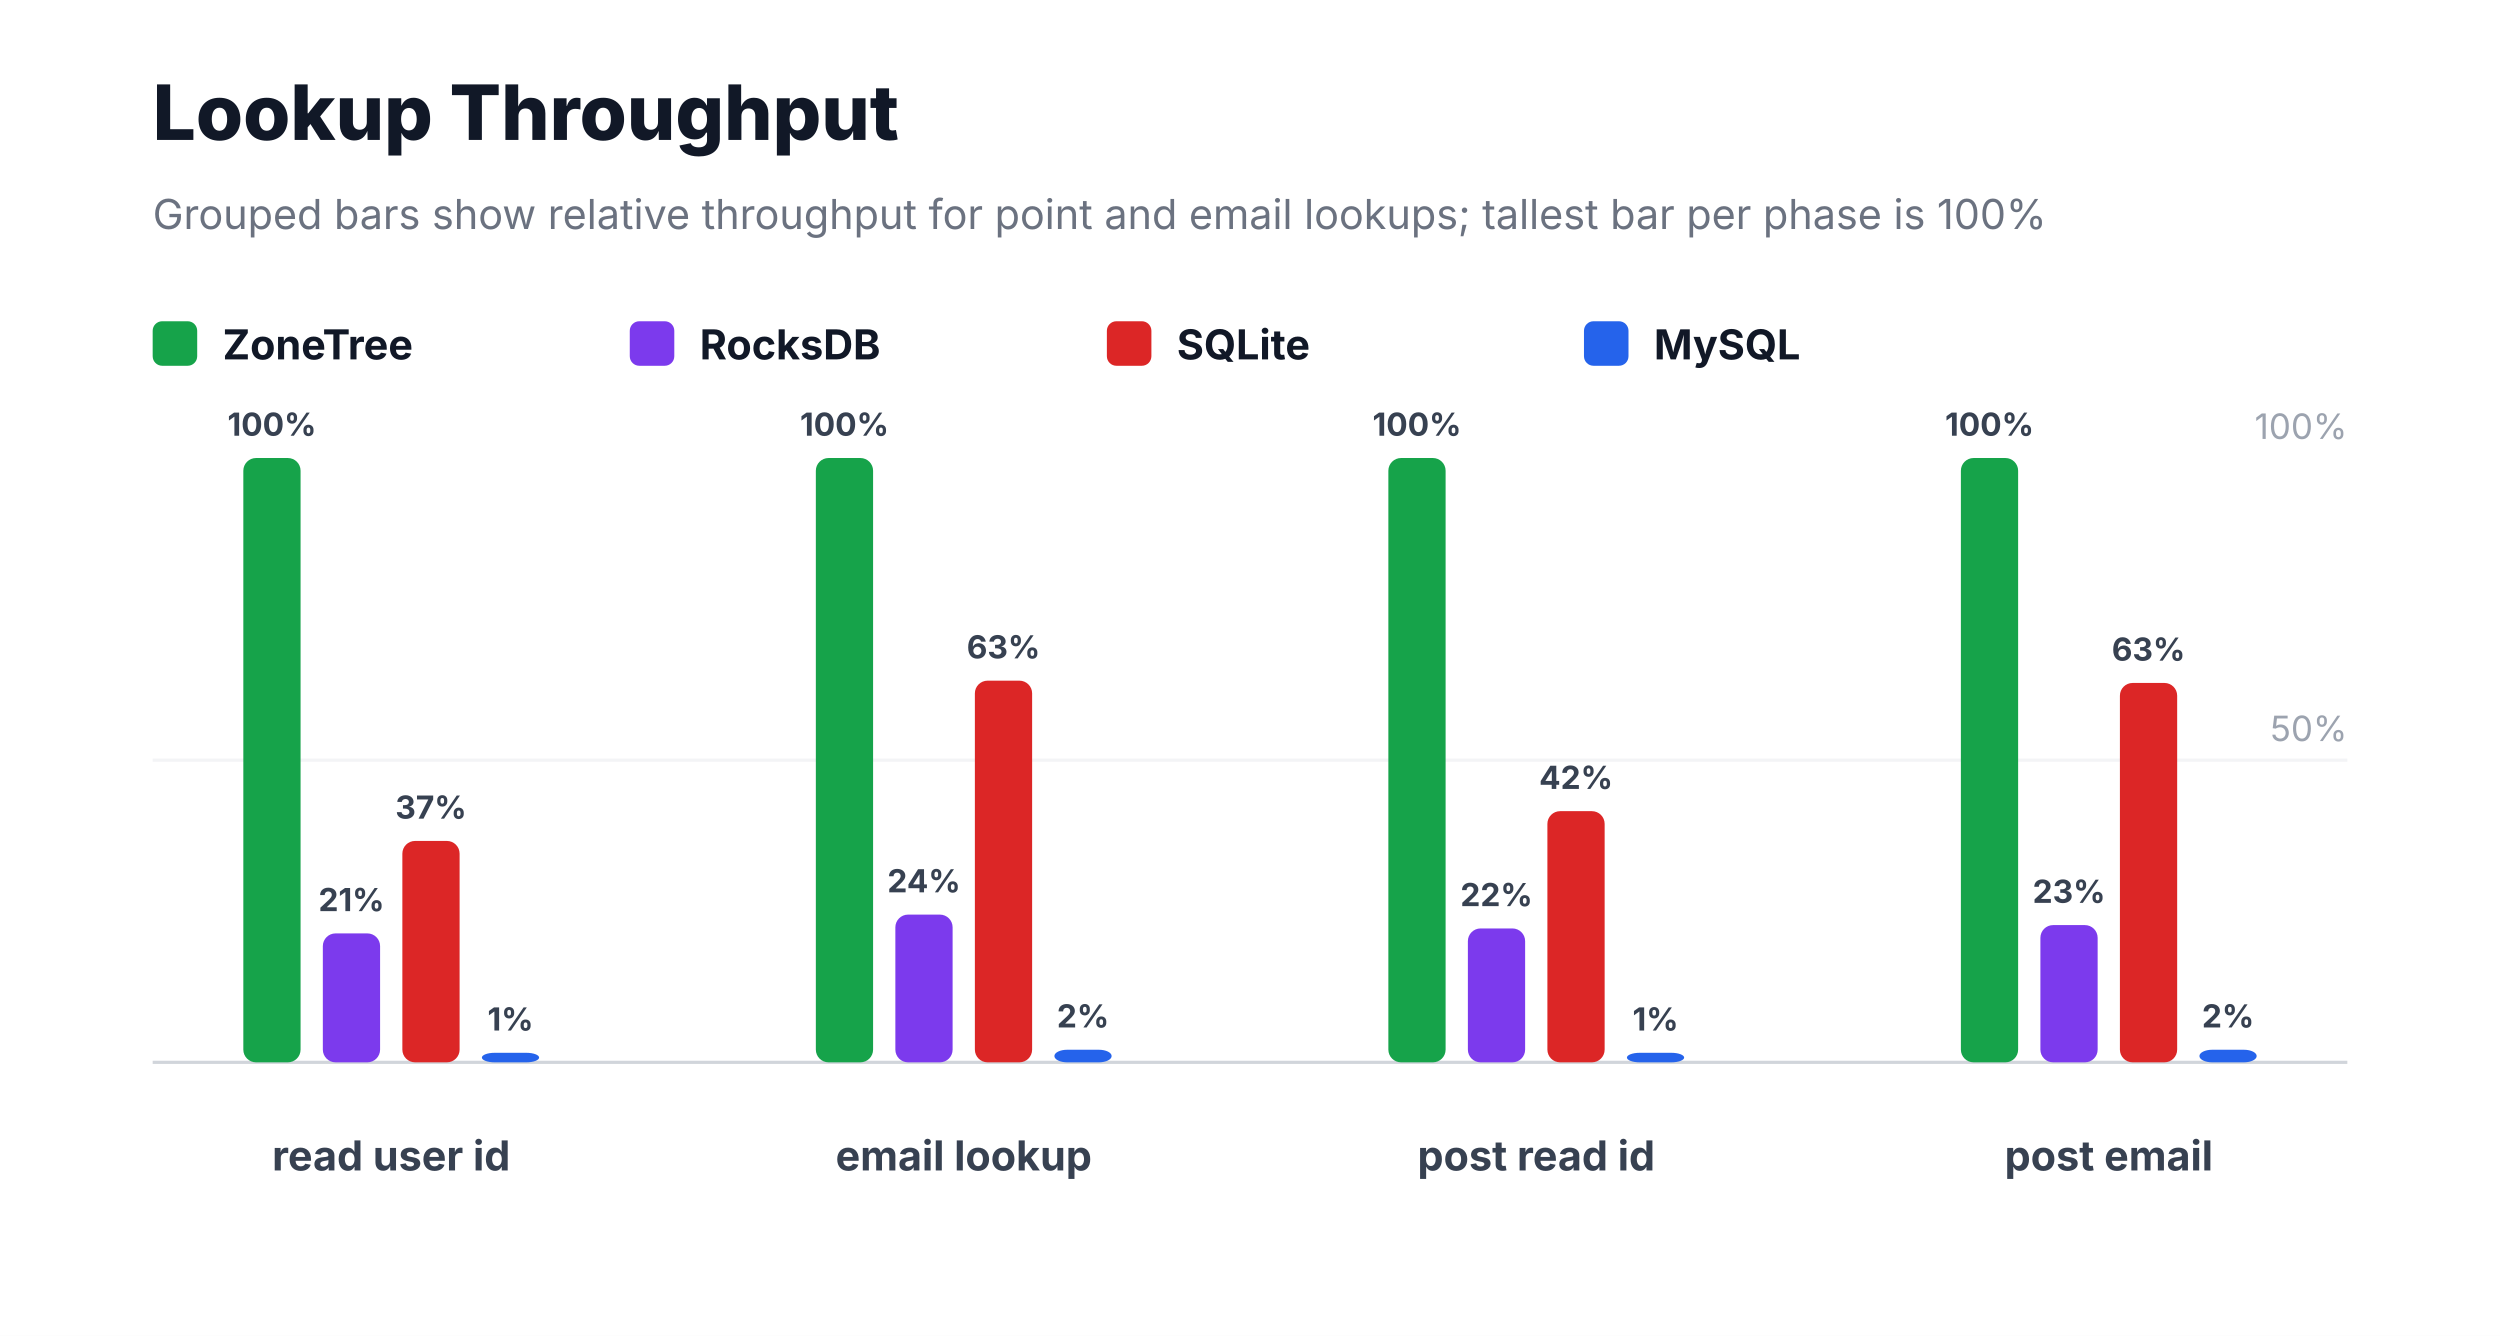
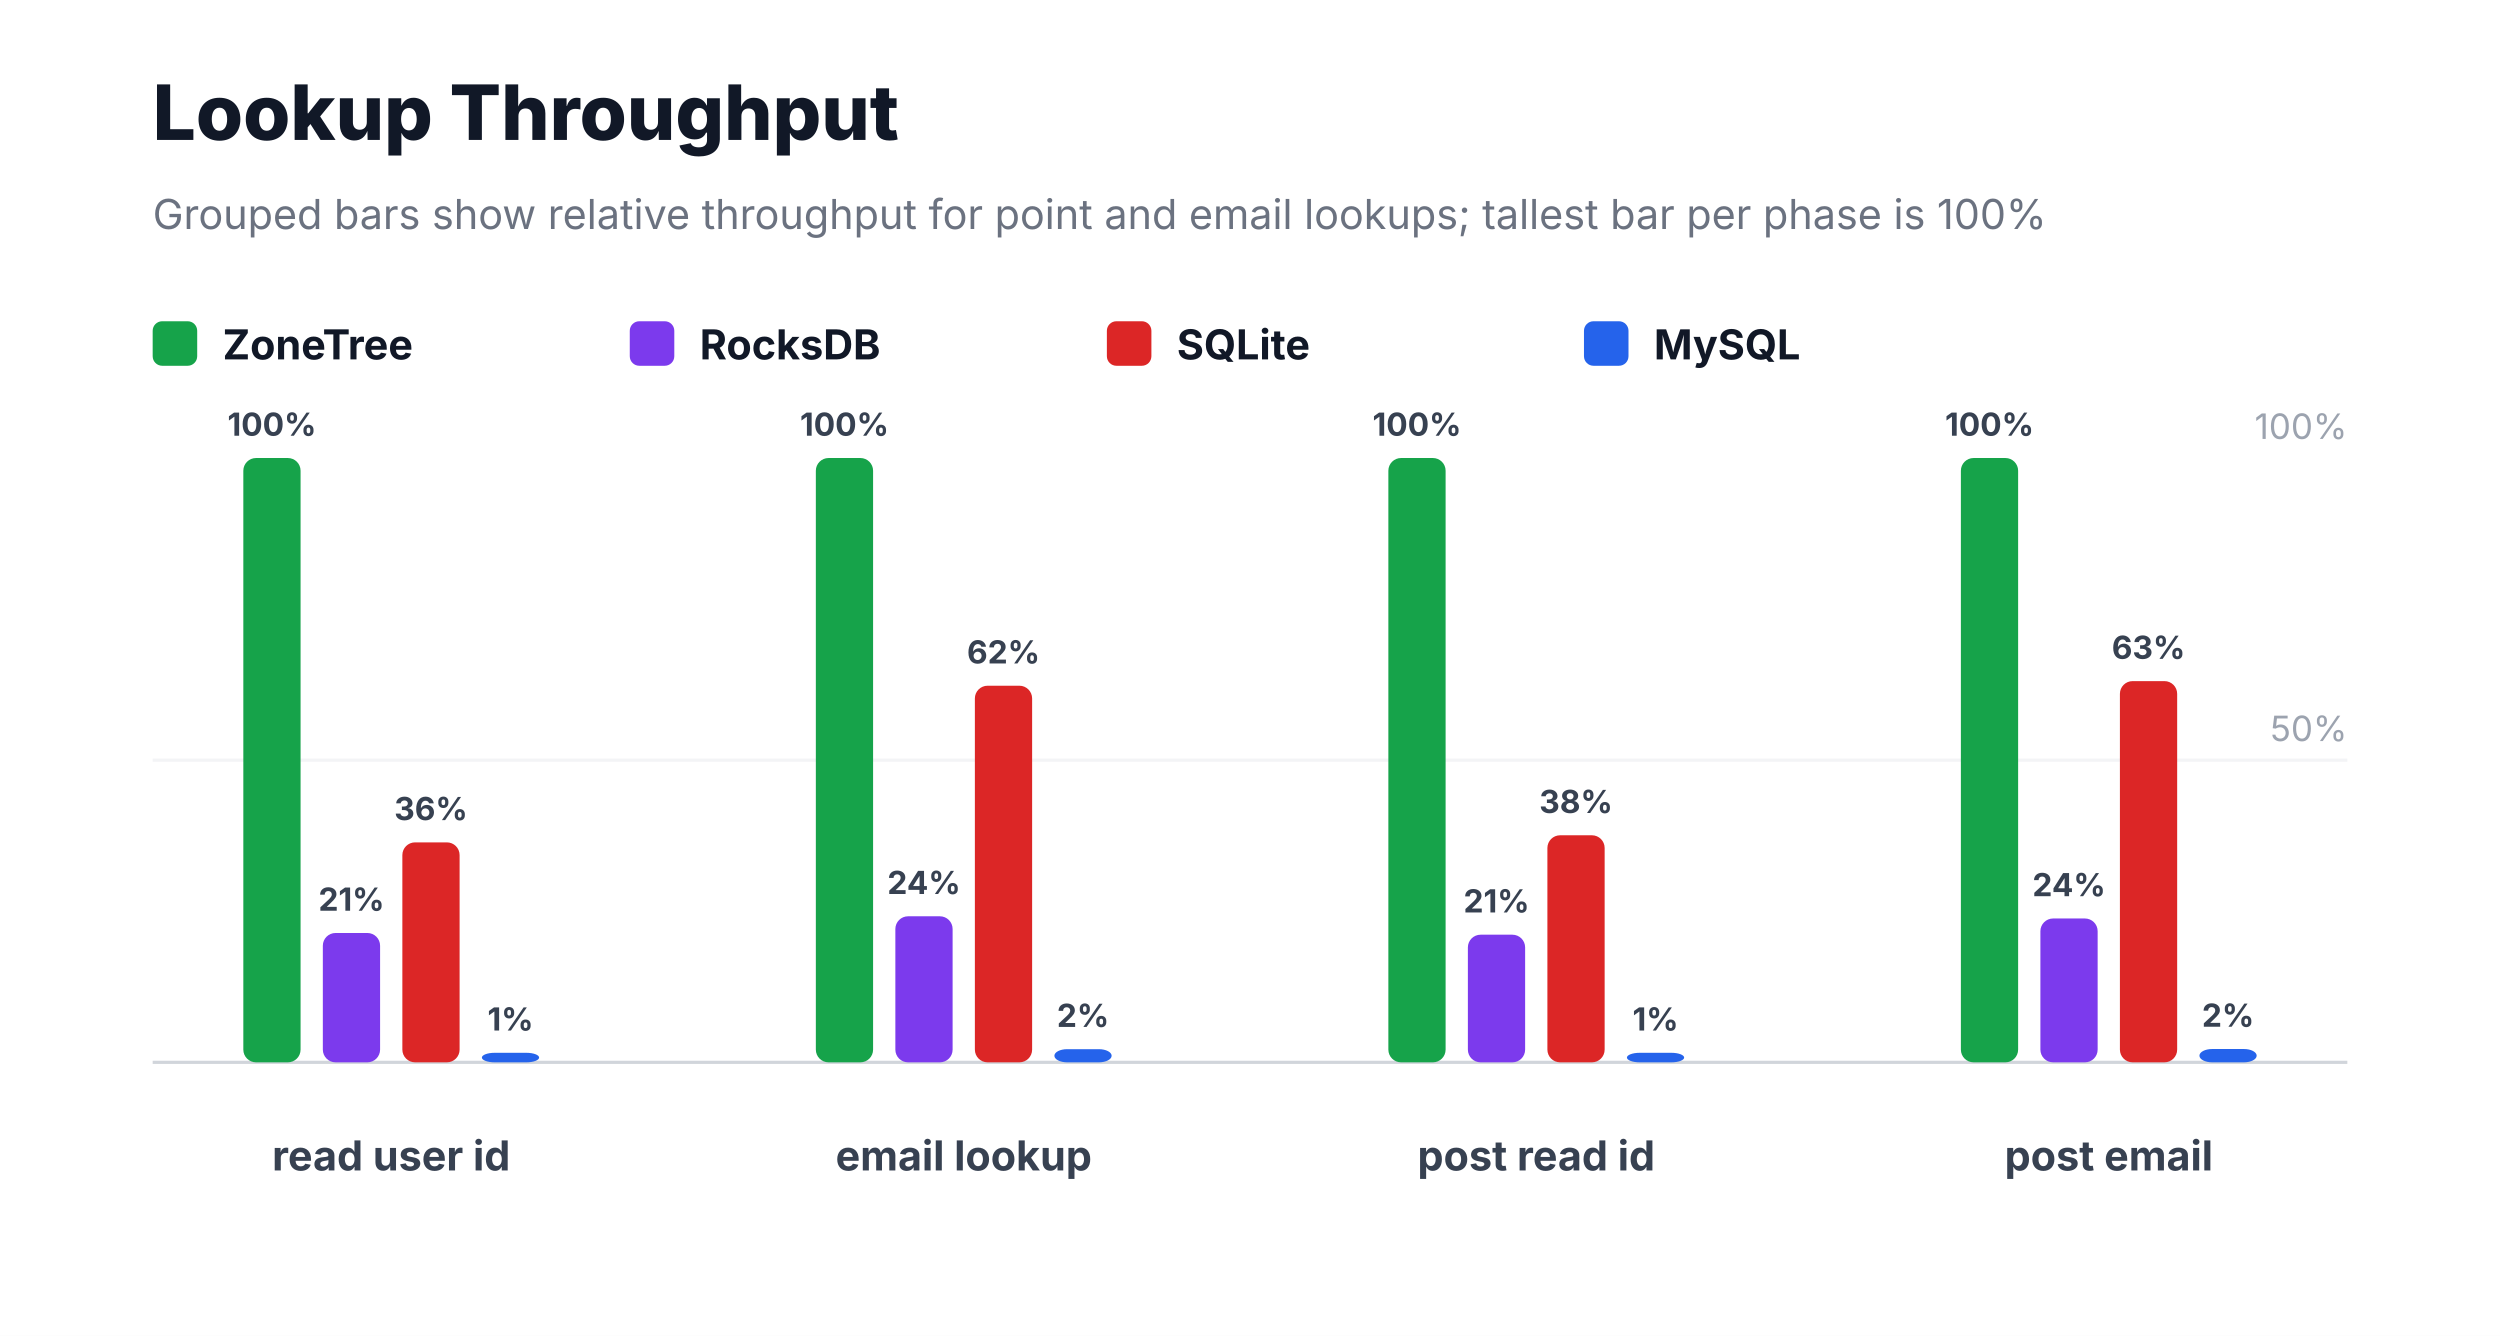
<svg xmlns="http://www.w3.org/2000/svg" width="786" height="420" viewBox="0 0 786 420" role="img" aria-label="Lookup Throughput">
  <style>
    text { font-family: Inter, Segoe UI, Arial, sans-serif; }
  </style>
  <rect width="100%" height="100%" fill="#ffffff" />
  <text x="48" y="44" font-size="24" font-weight="800" fill="#111827">Lookup Throughput</text>
  <text x="48" y="72" font-size="13" fill="#6b7280">Grouped bars show relative throughput for point and email lookups; tallest bar per phase is 100%</text>
  <rect x="48" y="101" width="14" height="14" rx="3" fill="#16a34a" />
  <text x="70" y="113" font-size="13" fill="#111827" text-anchor="start" font-weight="700">ZoneTree</text>
  <rect x="198" y="101" width="14" height="14" rx="3" fill="#7c3aed" />
  <text x="220" y="113" font-size="13" fill="#111827" text-anchor="start" font-weight="700">RocksDB</text>
  <rect x="348" y="101" width="14" height="14" rx="3" fill="#dc2626" />
  <text x="370" y="113" font-size="13" fill="#111827" text-anchor="start" font-weight="700">SQLite</text>
  <rect x="498" y="101" width="14" height="14" rx="3" fill="#2563eb" />
  <text x="520" y="113" font-size="13" fill="#111827" text-anchor="start" font-weight="700">MySQL</text>
  <line x1="48" y1="334" x2="738" y2="334" stroke="#d1d5db" stroke-width="1" />
  <line x1="48" y1="239" x2="738" y2="239" stroke="#f3f4f6" stroke-width="1" />
  <text x="738" y="233" font-size="11" fill="#9ca3af" text-anchor="end" font-weight="400">50%</text>
  <text x="738" y="138" font-size="11" fill="#9ca3af" text-anchor="end" font-weight="400">100%</text>
  <rect x="76.5" y="144" width="18" height="190" rx="4" fill="#16a34a" />
  <text x="85.5" y="137" font-size="10" fill="#374151" text-anchor="middle" font-weight="700">100%</text>
-   <rect x="101.5" y="293.46" width="18" height="40.54" rx="4" fill="#7c3aed" />
-   <text x="110.5" y="286.46" font-size="10" fill="#374151" text-anchor="middle" font-weight="700">21%</text>
-   <rect x="126.5" y="264.39" width="18" height="69.61" rx="4" fill="#dc2626" />
-   <text x="135.5" y="257.39" font-size="10" fill="#374151" text-anchor="middle" font-weight="700">37%</text>
+   <rect x="101.5" y="293.33" width="18" height="40.67" rx="4" fill="#7c3aed" />
+   <text x="110.5" y="286.33" font-size="10" fill="#374151" text-anchor="middle" font-weight="700">21%</text>
+   <rect x="126.5" y="264.84" width="18" height="69.16" rx="4" fill="#dc2626" />
+   <text x="135.5" y="257.84" font-size="10" fill="#374151" text-anchor="middle" font-weight="700">36%</text>
  <rect x="151.5" y="331" width="18" height="3" rx="4" fill="#2563eb" />
  <text x="160.5" y="324" font-size="10" fill="#374151" text-anchor="middle" font-weight="700">1%</text>
  <text x="123" y="368" font-size="13" fill="#374151" text-anchor="middle" font-weight="700">read user id</text>
  <rect x="256.5" y="144" width="18" height="190" rx="4" fill="#16a34a" />
  <text x="265.5" y="137" font-size="10" fill="#374151" text-anchor="middle" font-weight="700">100%</text>
-   <rect x="281.5" y="287.55" width="18" height="46.45" rx="4" fill="#7c3aed" />
-   <text x="290.5" y="280.55" font-size="10" fill="#374151" text-anchor="middle" font-weight="700">24%</text>
-   <rect x="306.5" y="214" width="18" height="120" rx="4" fill="#dc2626" />
-   <text x="315.5" y="207" font-size="10" fill="#374151" text-anchor="middle" font-weight="700">63%</text>
-   <rect x="331.5" y="330.04" width="18" height="3.96" rx="4" fill="#2563eb" />
-   <text x="340.5" y="323.04" font-size="10" fill="#374151" text-anchor="middle" font-weight="700">2%</text>
+   <rect x="281.5" y="288.08" width="18" height="45.92" rx="4" fill="#7c3aed" />
+   <text x="290.5" y="281.08" font-size="10" fill="#374151" text-anchor="middle" font-weight="700">24%</text>
+   <rect x="306.5" y="215.59" width="18" height="118.41" rx="4" fill="#dc2626" />
+   <text x="315.5" y="208.59" font-size="10" fill="#374151" text-anchor="middle" font-weight="700">62%</text>
+   <rect x="331.5" y="329.86" width="18" height="4.14" rx="4" fill="#2563eb" />
+   <text x="340.5" y="322.86" font-size="10" fill="#374151" text-anchor="middle" font-weight="700">2%</text>
  <text x="303" y="368" font-size="13" fill="#374151" text-anchor="middle" font-weight="700">email lookup</text>
  <rect x="436.5" y="144" width="18" height="190" rx="4" fill="#16a34a" />
  <text x="445.5" y="137" font-size="10" fill="#374151" text-anchor="middle" font-weight="700">100%</text>
-   <rect x="461.5" y="291.9" width="18" height="42.1" rx="4" fill="#7c3aed" />
-   <text x="470.5" y="284.9" font-size="10" fill="#374151" text-anchor="middle" font-weight="700">22%</text>
-   <rect x="486.5" y="255.03" width="18" height="78.97" rx="4" fill="#dc2626" />
-   <text x="495.5" y="248.03" font-size="10" fill="#374151" text-anchor="middle" font-weight="700">42%</text>
+   <rect x="461.5" y="293.87" width="18" height="40.13" rx="4" fill="#7c3aed" />
+   <text x="470.5" y="286.87" font-size="10" fill="#374151" text-anchor="middle" font-weight="700">21%</text>
+   <rect x="486.5" y="262.61" width="18" height="71.39" rx="4" fill="#dc2626" />
+   <text x="495.5" y="255.61" font-size="10" fill="#374151" text-anchor="middle" font-weight="700">38%</text>
  <rect x="511.5" y="331" width="18" height="3" rx="4" fill="#2563eb" />
  <text x="520.5" y="324" font-size="10" fill="#374151" text-anchor="middle" font-weight="700">1%</text>
  <text x="483" y="368" font-size="13" fill="#374151" text-anchor="middle" font-weight="700">post read id</text>
  <rect x="616.5" y="144" width="18" height="190" rx="4" fill="#16a34a" />
  <text x="625.5" y="137" font-size="10" fill="#374151" text-anchor="middle" font-weight="700">100%</text>
-   <rect x="641.5" y="290.85" width="18" height="43.15" rx="4" fill="#7c3aed" />
-   <text x="650.5" y="283.85" font-size="10" fill="#374151" text-anchor="middle" font-weight="700">23%</text>
-   <rect x="666.5" y="214.72" width="18" height="119.28" rx="4" fill="#dc2626" />
-   <text x="675.5" y="207.72" font-size="10" fill="#374151" text-anchor="middle" font-weight="700">63%</text>
-   <rect x="691.5" y="330.04" width="18" height="3.96" rx="4" fill="#2563eb" />
-   <text x="700.5" y="323.04" font-size="10" fill="#374151" text-anchor="middle" font-weight="700">2%</text>
+   <rect x="641.5" y="288.77" width="18" height="45.23" rx="4" fill="#7c3aed" />
+   <text x="650.5" y="281.77" font-size="10" fill="#374151" text-anchor="middle" font-weight="700">24%</text>
+   <rect x="666.5" y="214.14" width="18" height="119.86" rx="4" fill="#dc2626" />
+   <text x="675.5" y="207.14" font-size="10" fill="#374151" text-anchor="middle" font-weight="700">63%</text>
+   <rect x="691.5" y="329.81" width="18" height="4.19" rx="4" fill="#2563eb" />
+   <text x="700.5" y="322.81" font-size="10" fill="#374151" text-anchor="middle" font-weight="700">2%</text>
  <text x="663" y="368" font-size="13" fill="#374151" text-anchor="middle" font-weight="700">post email</text>
</svg>
